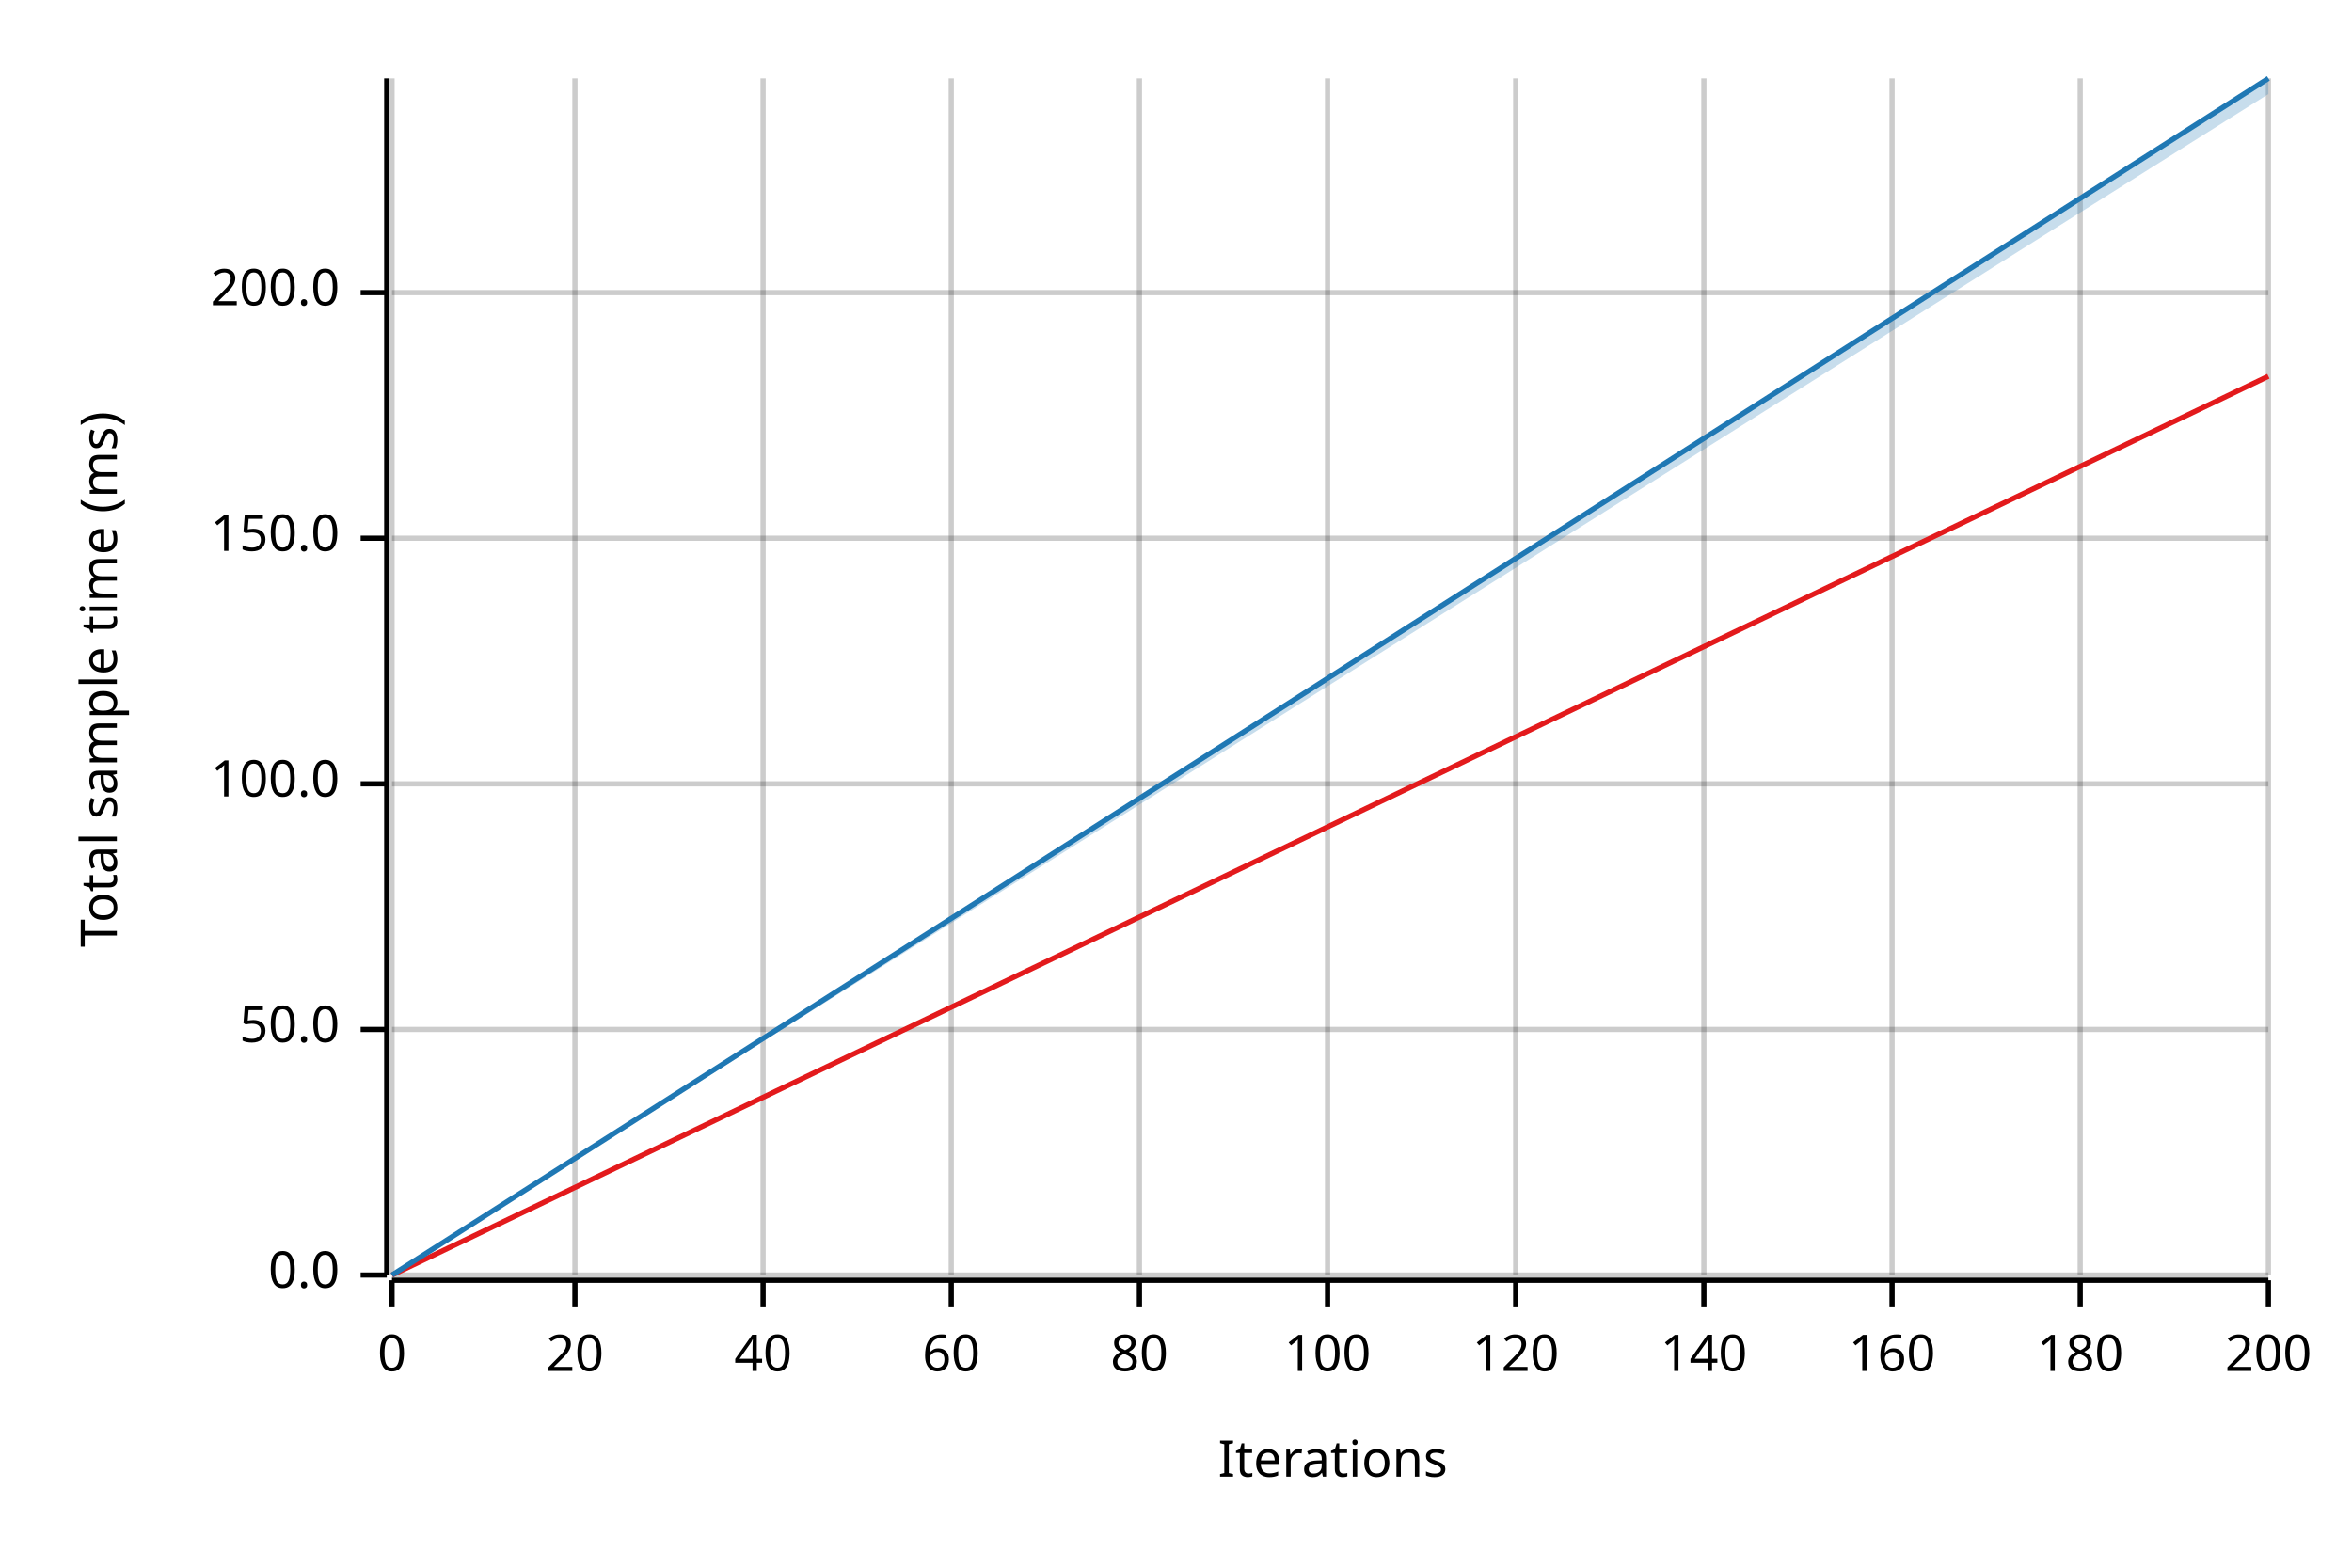
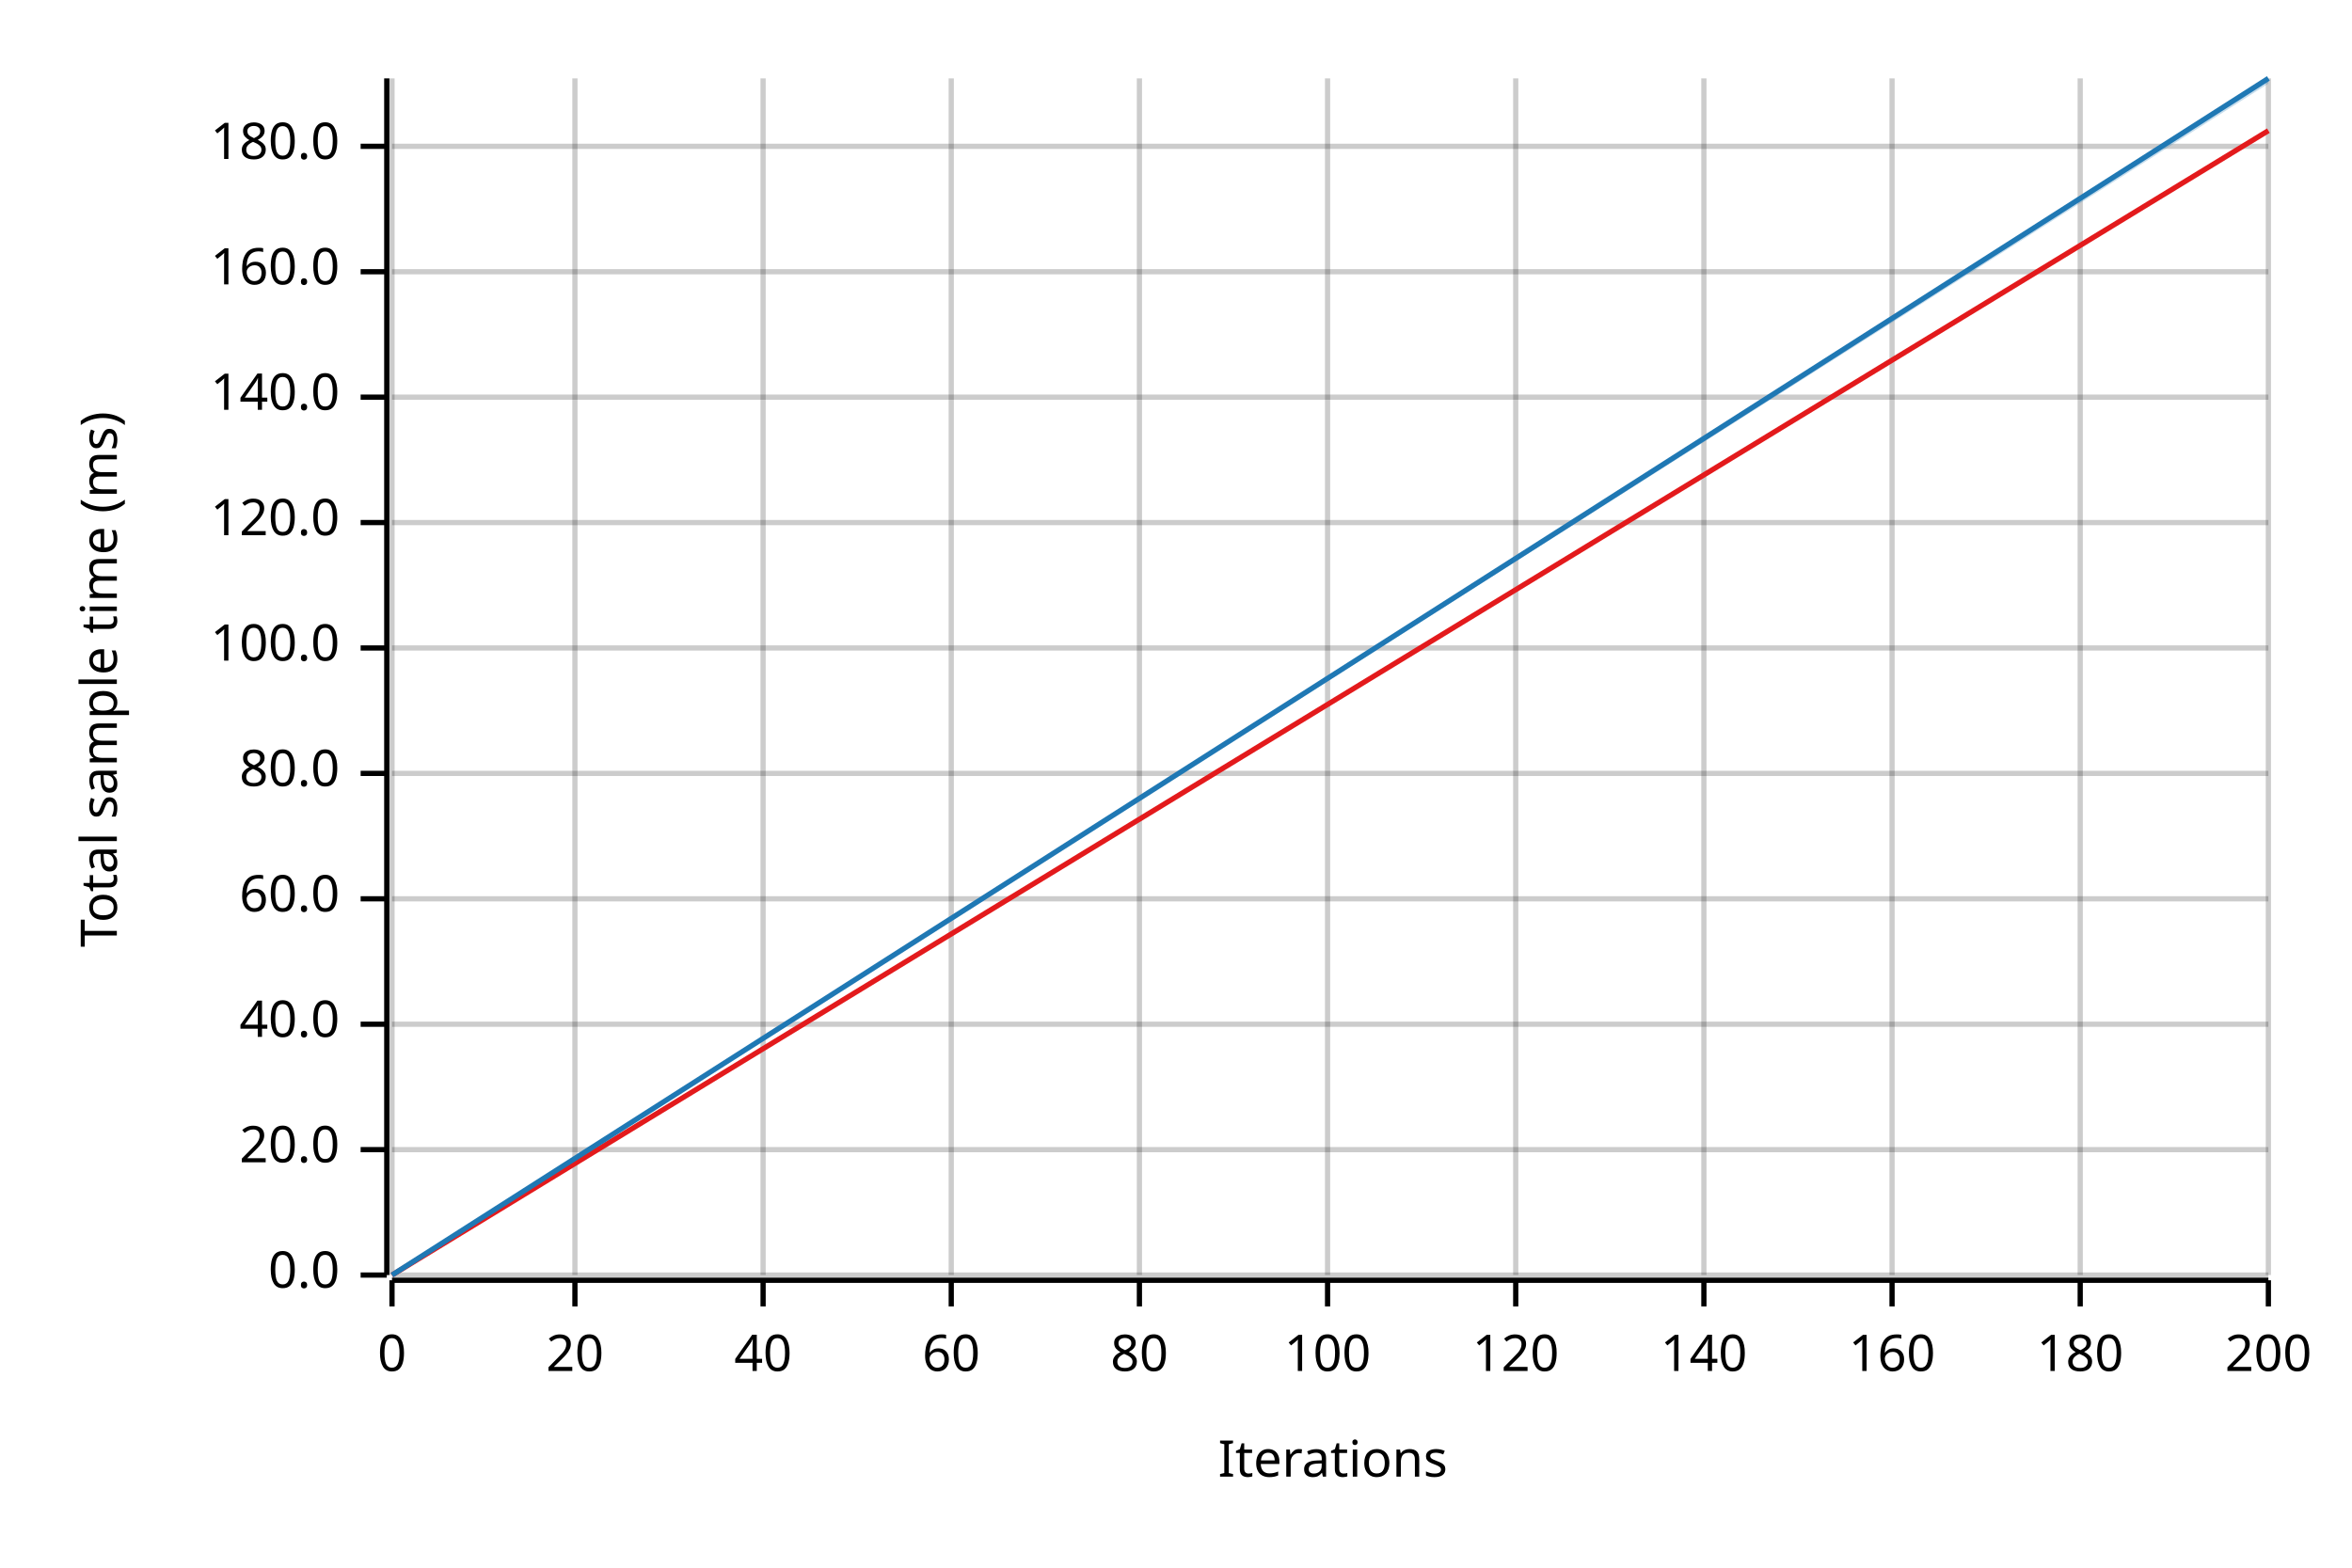
<svg xmlns="http://www.w3.org/2000/svg" width="450" height="300" viewBox="0 0 450 300">
  <text x="15" y="130" dy="0.76em" text-anchor="middle" font-family="sans-serif" font-size="9.677" opacity="1" fill="#000000" transform="rotate(270, 15, 130)">
Total sample time (ms)
</text>
  <text x="255" y="285" dy="-0.5ex" text-anchor="middle" font-family="sans-serif" font-size="9.677" opacity="1" fill="#000000">
Iterations
</text>
  <line opacity="0.2" stroke="#000000" stroke-width="1" x1="75" y1="244" x2="75" y2="15" />
  <line opacity="0.2" stroke="#000000" stroke-width="1" x1="110" y1="244" x2="110" y2="15" />
  <line opacity="0.2" stroke="#000000" stroke-width="1" x1="146" y1="244" x2="146" y2="15" />
  <line opacity="0.2" stroke="#000000" stroke-width="1" x1="182" y1="244" x2="182" y2="15" />
  <line opacity="0.2" stroke="#000000" stroke-width="1" x1="218" y1="244" x2="218" y2="15" />
  <line opacity="0.2" stroke="#000000" stroke-width="1" x1="254" y1="244" x2="254" y2="15" />
  <line opacity="0.2" stroke="#000000" stroke-width="1" x1="290" y1="244" x2="290" y2="15" />
  <line opacity="0.2" stroke="#000000" stroke-width="1" x1="326" y1="244" x2="326" y2="15" />
  <line opacity="0.2" stroke="#000000" stroke-width="1" x1="362" y1="244" x2="362" y2="15" />
  <line opacity="0.2" stroke="#000000" stroke-width="1" x1="398" y1="244" x2="398" y2="15" />
  <line opacity="0.2" stroke="#000000" stroke-width="1" x1="434" y1="244" x2="434" y2="15" />
  <line opacity="0.2" stroke="#000000" stroke-width="1" x1="75" y1="244" x2="434" y2="244" />
-   <line opacity="0.2" stroke="#000000" stroke-width="1" x1="75" y1="197" x2="434" y2="197" />
-   <line opacity="0.2" stroke="#000000" stroke-width="1" x1="75" y1="150" x2="434" y2="150" />
-   <line opacity="0.2" stroke="#000000" stroke-width="1" x1="75" y1="103" x2="434" y2="103" />
-   <line opacity="0.2" stroke="#000000" stroke-width="1" x1="75" y1="56" x2="434" y2="56" />
+   <line opacity="0.2" stroke="#000000" stroke-width="1" x1="75" y1="220" x2="434" y2="220" />
+   <line opacity="0.2" stroke="#000000" stroke-width="1" x1="75" y1="196" x2="434" y2="196" />
+   <line opacity="0.2" stroke="#000000" stroke-width="1" x1="75" y1="172" x2="434" y2="172" />
+   <line opacity="0.2" stroke="#000000" stroke-width="1" x1="75" y1="148" x2="434" y2="148" />
+   <line opacity="0.2" stroke="#000000" stroke-width="1" x1="75" y1="124" x2="434" y2="124" />
+   <line opacity="0.2" stroke="#000000" stroke-width="1" x1="75" y1="100" x2="434" y2="100" />
+   <line opacity="0.2" stroke="#000000" stroke-width="1" x1="75" y1="76" x2="434" y2="76" />
+   <line opacity="0.2" stroke="#000000" stroke-width="1" x1="75" y1="52" x2="434" y2="52" />
+   <line opacity="0.2" stroke="#000000" stroke-width="1" x1="75" y1="28" x2="434" y2="28" />
  <polyline fill="none" opacity="1" stroke="#000000" stroke-width="1" points="74,15 74,244 " />
  <text x="65" y="244" dy="0.5ex" text-anchor="end" font-family="sans-serif" font-size="9.677" opacity="1" fill="#000000">
0.0
</text>
  <polyline fill="none" opacity="1" stroke="#000000" stroke-width="1" points="69,244 74,244 " />
-   <text x="65" y="197" dy="0.5ex" text-anchor="end" font-family="sans-serif" font-size="9.677" opacity="1" fill="#000000">
- 50.0
+   <text x="65" y="220" dy="0.5ex" text-anchor="end" font-family="sans-serif" font-size="9.677" opacity="1" fill="#000000">
+ 20.0
</text>
-   <polyline fill="none" opacity="1" stroke="#000000" stroke-width="1" points="69,197 74,197 " />
-   <text x="65" y="150" dy="0.5ex" text-anchor="end" font-family="sans-serif" font-size="9.677" opacity="1" fill="#000000">
+   <polyline fill="none" opacity="1" stroke="#000000" stroke-width="1" points="69,220 74,220 " />
+   <text x="65" y="196" dy="0.5ex" text-anchor="end" font-family="sans-serif" font-size="9.677" opacity="1" fill="#000000">
+ 40.0
+ </text>
+   <polyline fill="none" opacity="1" stroke="#000000" stroke-width="1" points="69,196 74,196 " />
+   <text x="65" y="172" dy="0.5ex" text-anchor="end" font-family="sans-serif" font-size="9.677" opacity="1" fill="#000000">
+ 60.0
+ </text>
+   <polyline fill="none" opacity="1" stroke="#000000" stroke-width="1" points="69,172 74,172 " />
+   <text x="65" y="148" dy="0.5ex" text-anchor="end" font-family="sans-serif" font-size="9.677" opacity="1" fill="#000000">
+ 80.0
+ </text>
+   <polyline fill="none" opacity="1" stroke="#000000" stroke-width="1" points="69,148 74,148 " />
+   <text x="65" y="124" dy="0.5ex" text-anchor="end" font-family="sans-serif" font-size="9.677" opacity="1" fill="#000000">
100.0
</text>
-   <polyline fill="none" opacity="1" stroke="#000000" stroke-width="1" points="69,150 74,150 " />
-   <text x="65" y="103" dy="0.5ex" text-anchor="end" font-family="sans-serif" font-size="9.677" opacity="1" fill="#000000">
- 150.0
+   <polyline fill="none" opacity="1" stroke="#000000" stroke-width="1" points="69,124 74,124 " />
+   <text x="65" y="100" dy="0.5ex" text-anchor="end" font-family="sans-serif" font-size="9.677" opacity="1" fill="#000000">
+ 120.0
</text>
-   <polyline fill="none" opacity="1" stroke="#000000" stroke-width="1" points="69,103 74,103 " />
-   <text x="65" y="56" dy="0.5ex" text-anchor="end" font-family="sans-serif" font-size="9.677" opacity="1" fill="#000000">
- 200.0
+   <polyline fill="none" opacity="1" stroke="#000000" stroke-width="1" points="69,100 74,100 " />
+   <text x="65" y="76" dy="0.5ex" text-anchor="end" font-family="sans-serif" font-size="9.677" opacity="1" fill="#000000">
+ 140.0
</text>
-   <polyline fill="none" opacity="1" stroke="#000000" stroke-width="1" points="69,56 74,56 " />
+   <polyline fill="none" opacity="1" stroke="#000000" stroke-width="1" points="69,76 74,76 " />
+   <text x="65" y="52" dy="0.5ex" text-anchor="end" font-family="sans-serif" font-size="9.677" opacity="1" fill="#000000">
+ 160.0
+ </text>
+   <polyline fill="none" opacity="1" stroke="#000000" stroke-width="1" points="69,52 74,52 " />
+   <text x="65" y="28" dy="0.5ex" text-anchor="end" font-family="sans-serif" font-size="9.677" opacity="1" fill="#000000">
+ 180.0
+ </text>
+   <polyline fill="none" opacity="1" stroke="#000000" stroke-width="1" points="69,28 74,28 " />
  <polyline fill="none" opacity="1" stroke="#000000" stroke-width="1" points="75,245 434,245 " />
  <text x="75" y="255" dy="0.76em" text-anchor="middle" font-family="sans-serif" font-size="9.677" opacity="1" fill="#000000">
0
</text>
  <polyline fill="none" opacity="1" stroke="#000000" stroke-width="1" points="75,245 75,250 " />
  <text x="110" y="255" dy="0.76em" text-anchor="middle" font-family="sans-serif" font-size="9.677" opacity="1" fill="#000000">
20
</text>
  <polyline fill="none" opacity="1" stroke="#000000" stroke-width="1" points="110,245 110,250 " />
  <text x="146" y="255" dy="0.76em" text-anchor="middle" font-family="sans-serif" font-size="9.677" opacity="1" fill="#000000">
40
</text>
  <polyline fill="none" opacity="1" stroke="#000000" stroke-width="1" points="146,245 146,250 " />
  <text x="182" y="255" dy="0.76em" text-anchor="middle" font-family="sans-serif" font-size="9.677" opacity="1" fill="#000000">
60
</text>
  <polyline fill="none" opacity="1" stroke="#000000" stroke-width="1" points="182,245 182,250 " />
  <text x="218" y="255" dy="0.76em" text-anchor="middle" font-family="sans-serif" font-size="9.677" opacity="1" fill="#000000">
80
</text>
  <polyline fill="none" opacity="1" stroke="#000000" stroke-width="1" points="218,245 218,250 " />
  <text x="254" y="255" dy="0.76em" text-anchor="middle" font-family="sans-serif" font-size="9.677" opacity="1" fill="#000000">
100
</text>
  <polyline fill="none" opacity="1" stroke="#000000" stroke-width="1" points="254,245 254,250 " />
  <text x="290" y="255" dy="0.76em" text-anchor="middle" font-family="sans-serif" font-size="9.677" opacity="1" fill="#000000">
120
</text>
  <polyline fill="none" opacity="1" stroke="#000000" stroke-width="1" points="290,245 290,250 " />
  <text x="326" y="255" dy="0.76em" text-anchor="middle" font-family="sans-serif" font-size="9.677" opacity="1" fill="#000000">
140
</text>
  <polyline fill="none" opacity="1" stroke="#000000" stroke-width="1" points="326,245 326,250 " />
  <text x="362" y="255" dy="0.76em" text-anchor="middle" font-family="sans-serif" font-size="9.677" opacity="1" fill="#000000">
160
</text>
  <polyline fill="none" opacity="1" stroke="#000000" stroke-width="1" points="362,245 362,250 " />
  <text x="398" y="255" dy="0.76em" text-anchor="middle" font-family="sans-serif" font-size="9.677" opacity="1" fill="#000000">
180
</text>
  <polyline fill="none" opacity="1" stroke="#000000" stroke-width="1" points="398,245 398,250 " />
  <text x="434" y="255" dy="0.76em" text-anchor="middle" font-family="sans-serif" font-size="9.677" opacity="1" fill="#000000">
200
</text>
  <polyline fill="none" opacity="1" stroke="#000000" stroke-width="1" points="434,245 434,250 " />
-   <polyline fill="none" opacity="1" stroke="#E31A1C" stroke-width="1" points="75,244 434,72 " />
-   <polygon opacity="0.25" fill="#E31A1C" points="75,244 434,72 434,72 " />
+   <polyline fill="none" opacity="1" stroke="#E31A1C" stroke-width="1" points="75,244 434,25 " />
+   <polygon opacity="0.25" fill="#E31A1C" points="75,244 434,25 434,25 " />
  <polyline fill="none" opacity="1" stroke="#1F78B4" stroke-width="1" points="75,244 434,15 " />
-   <polygon opacity="0.25" fill="#1F78B4" points="75,244 434,18 434,15 " />
+   <polygon opacity="0.25" fill="#1F78B4" points="75,244 434,16 434,15 " />
</svg>
